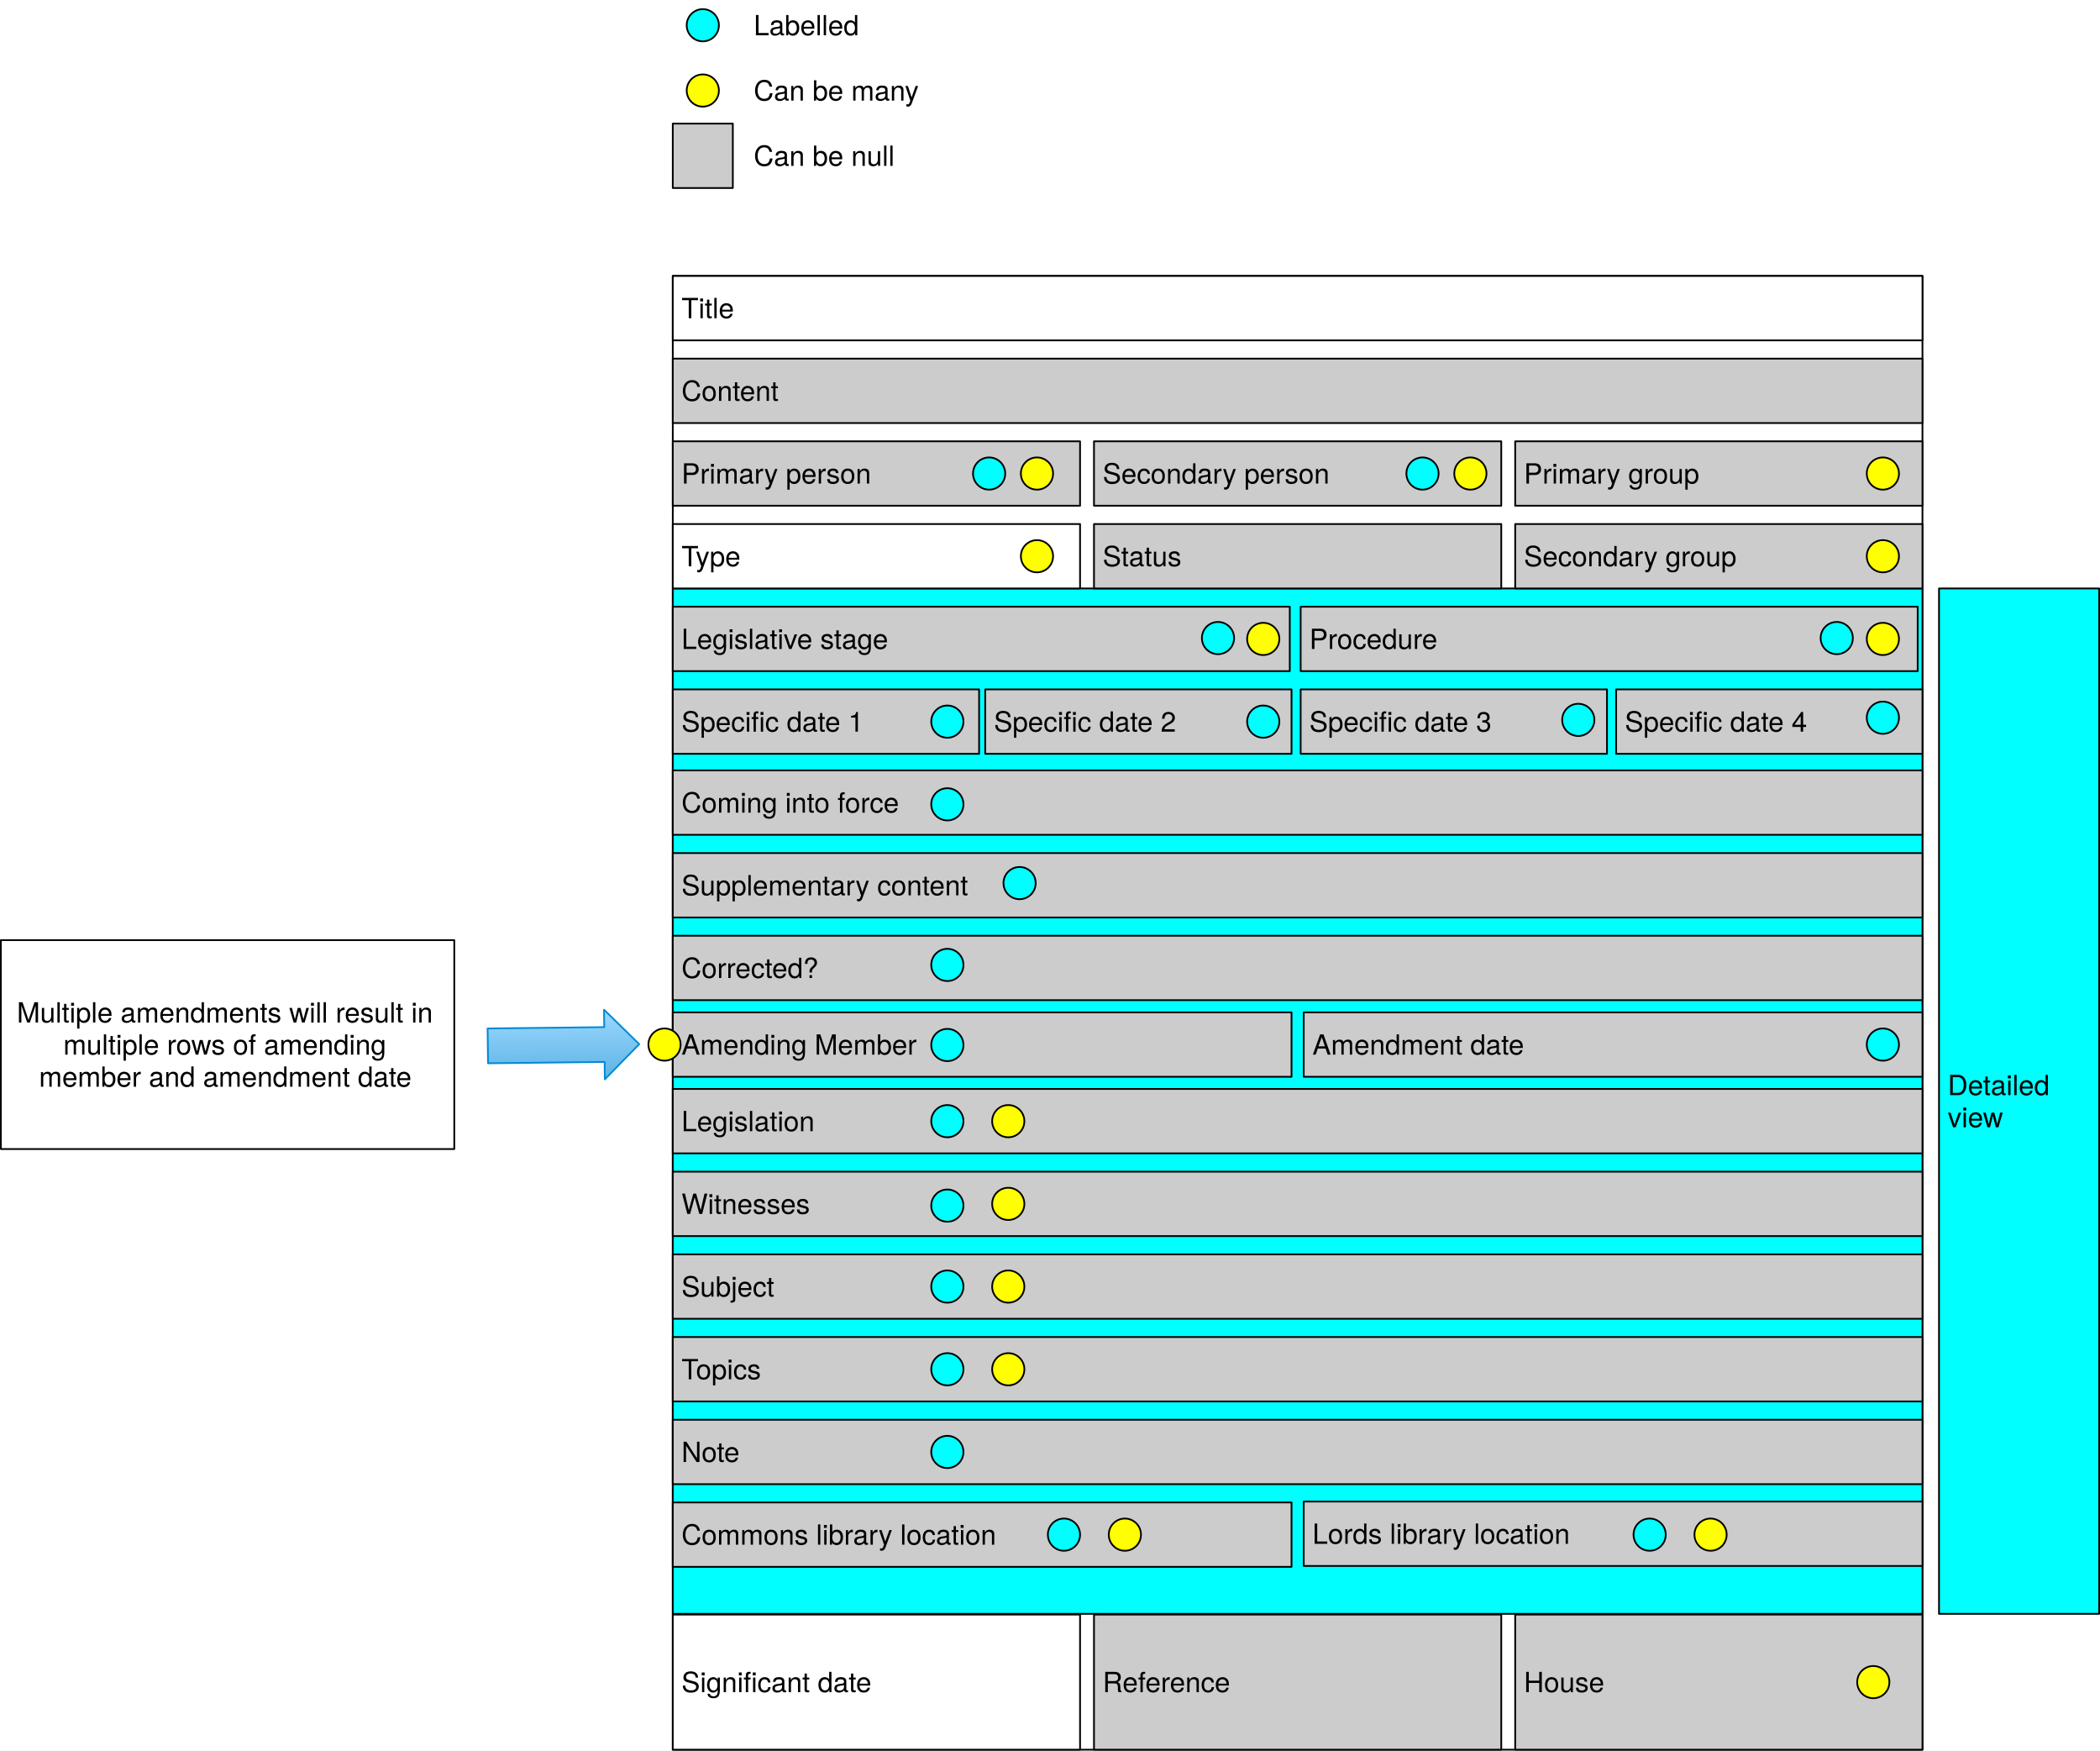
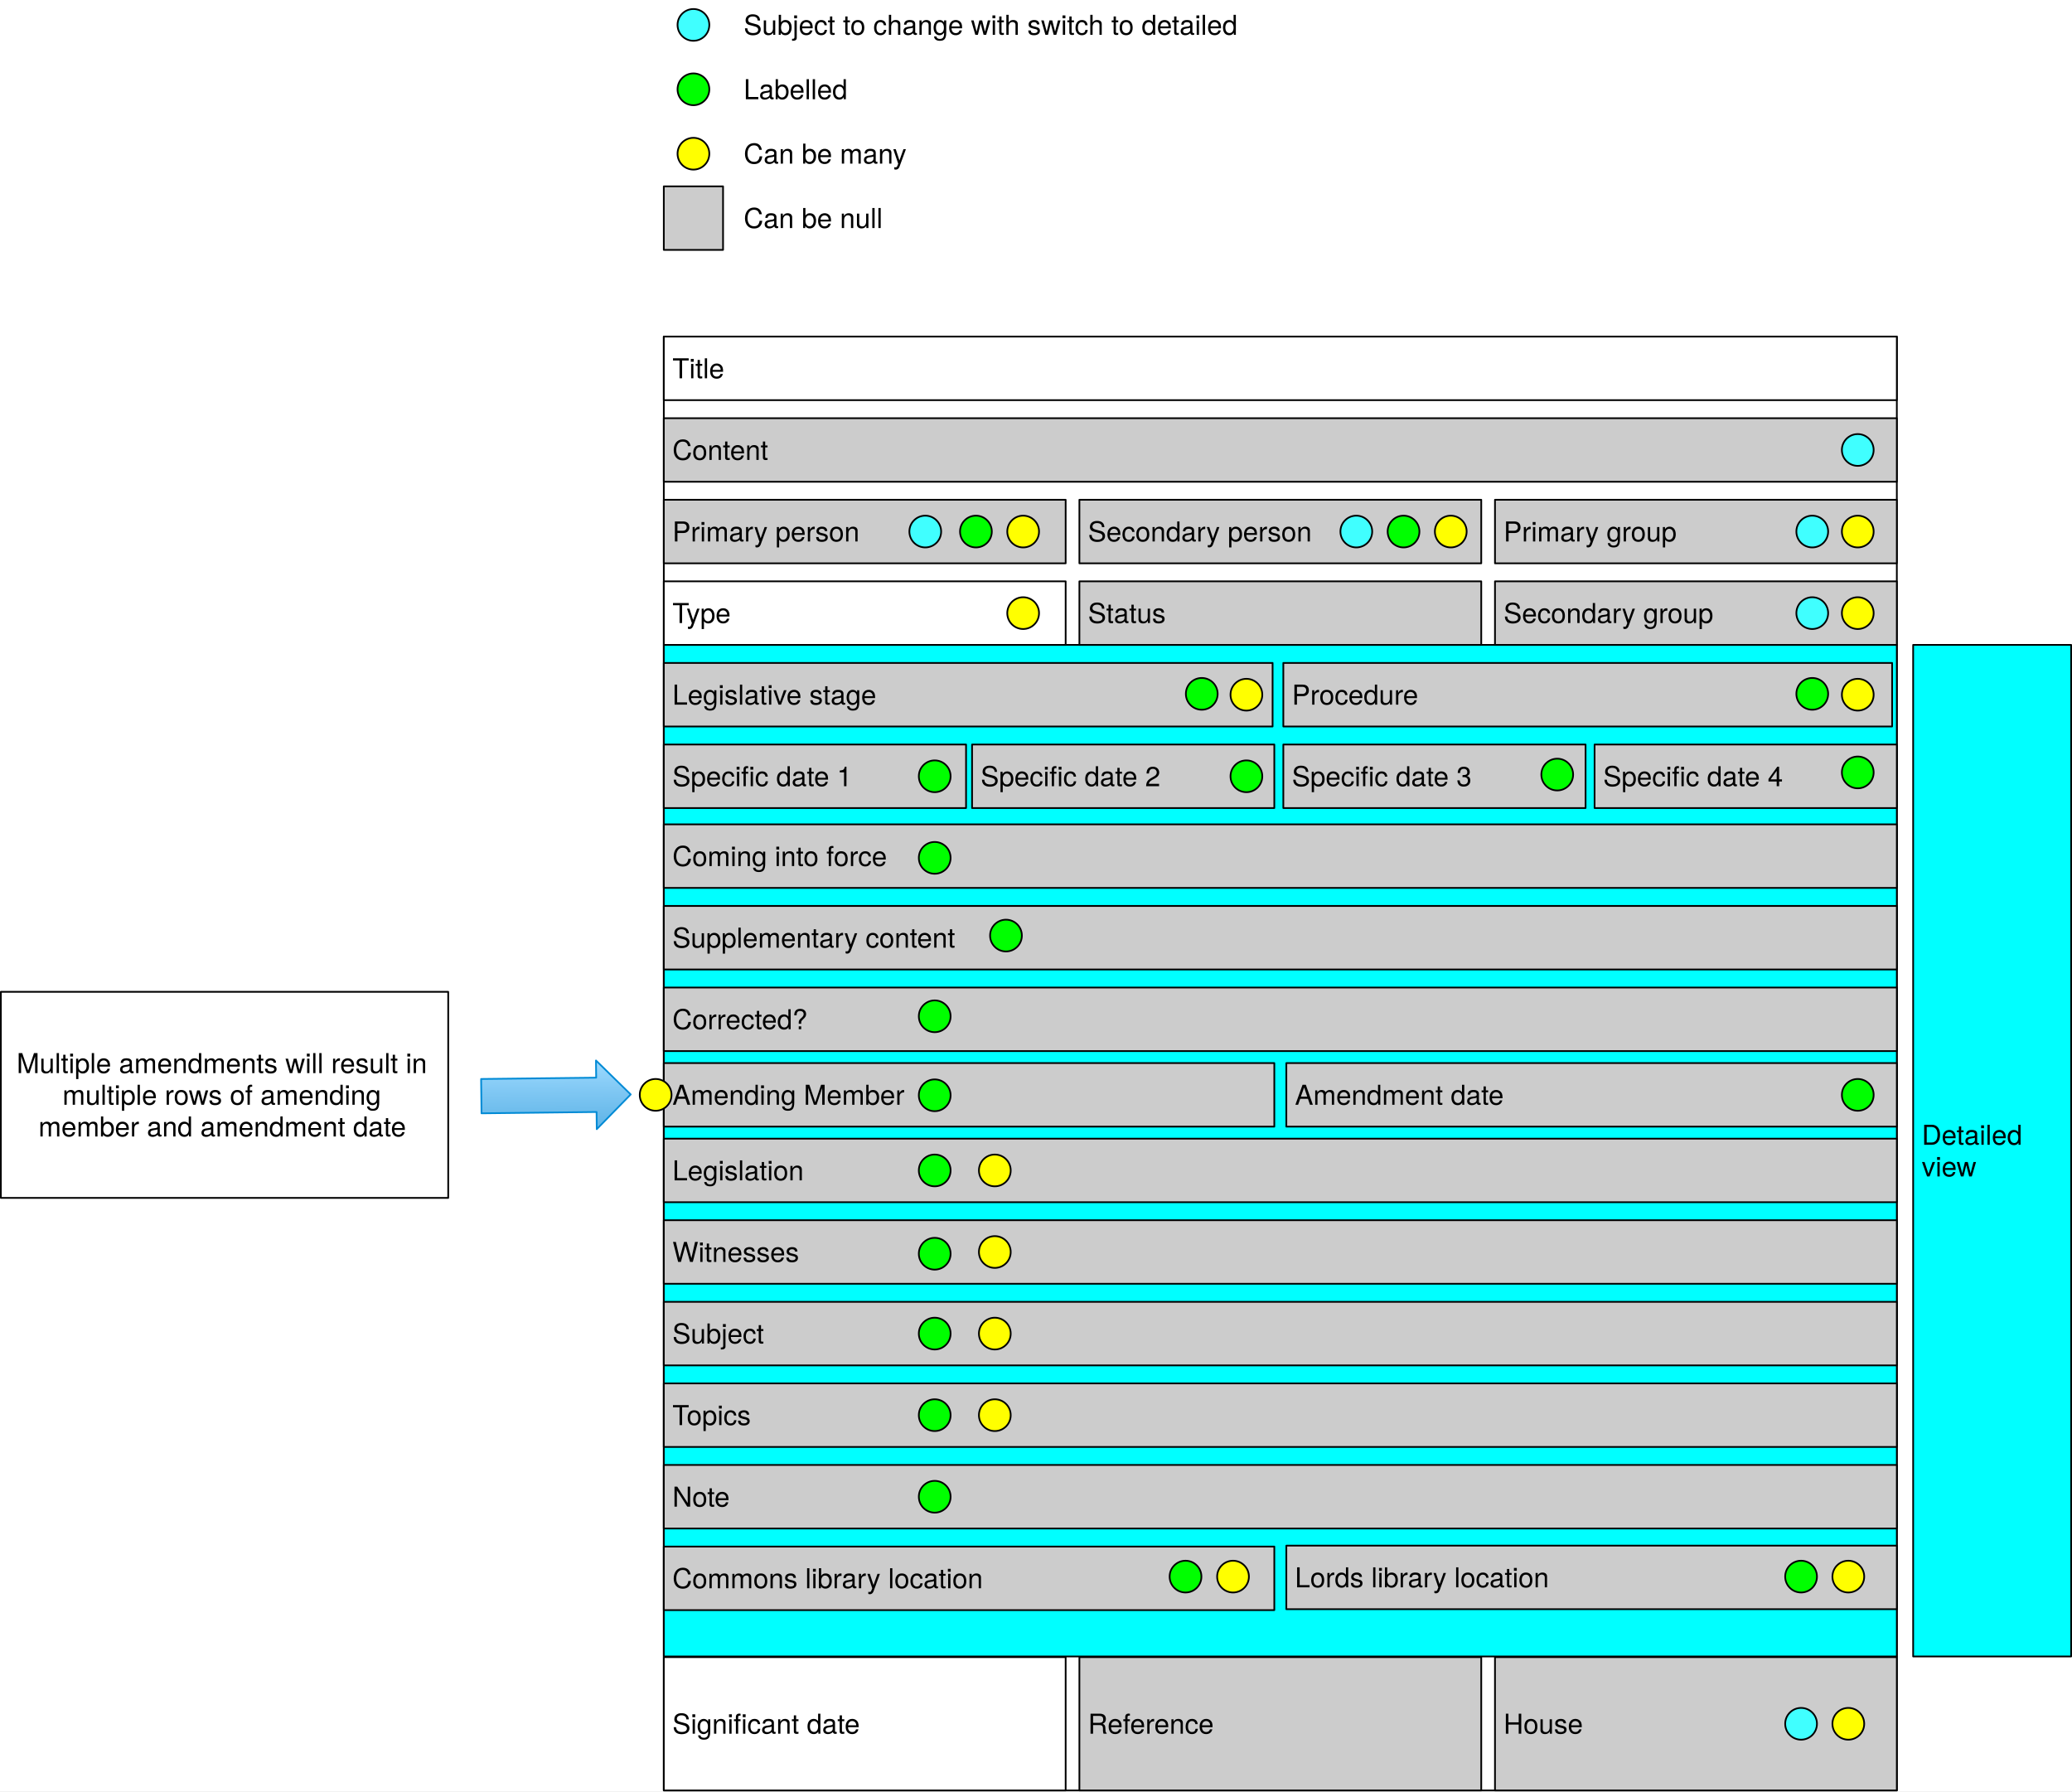
- <svg xmlns="http://www.w3.org/2000/svg" xmlns:xlink="http://www.w3.org/1999/xlink" version="1.1" viewBox="-264.54 -834 1206.54 1005.5" width="1206.54" height="1005.5">
+ <svg xmlns="http://www.w3.org/2000/svg" xmlns:xlink="http://www.w3.org/1999/xlink" version="1.1" viewBox="-264.54 -871.5 1206.54 1043" width="1206.54" height="1043">
  <defs>
    <linearGradient x1="0" x2="1" id="Gradient" gradientUnits="userSpaceOnUse">
      <stop offset="0" stop-color="#9ddaff" />
      <stop offset=".452" stop-color="#7fc7f3" />
      <stop offset="1" stop-color="#5db3e6" />
    </linearGradient>
    <linearGradient id="Obj_Gradient" xlink:href="#Gradient" gradientTransform="translate(59 -253.7487) rotate(89.34146) scale(40)" />
  </defs>
-   <g id="Canvas_1" stroke="none" fill="none" stroke-opacity="1" stroke-dasharray="none" fill-opacity="1">
-     <rect fill="white" x="-264.54" y="-834" width="1206.54" height="1005.5" />
+   <g id="Canvas_1" stroke-opacity="1" stroke-dasharray="none" fill="none" stroke="none" fill-opacity="1">
+     <rect fill="white" x="-264.54" y="-871.5" width="1206.54" height="1043" />
    <g id="Canvas_1_Layer_1">
      <g id="Graphic_51">
        <rect x="122" y="-675.5" width="718" height="846.5" fill="white" />
        <rect x="122" y="-675.5" width="718" height="846.5" stroke="black" stroke-linecap="round" stroke-linejoin="round" stroke-width="1" />
      </g>
      <g id="Graphic_45">
        <rect x="122" y="93.404" width="234" height="77.596" fill="white" />
        <rect x="122" y="93.404" width="234" height="77.596" stroke="black" stroke-linecap="round" stroke-linejoin="round" stroke-width="1" />
        <text transform="translate(127 122.9778)" fill="black">
          <tspan font-family="Helvetica Neue" font-size="16" fill="black" x="0" y="15" xml:space="preserve">Significant date</tspan>
        </text>
      </g>
      <g id="Graphic_59">
        <rect x="122" y="-496" width="718" height="589" fill="aqua" />
        <rect x="122" y="-496" width="718" height="589" stroke="black" stroke-linecap="round" stroke-linejoin="round" stroke-width="1" />
      </g>
      <g id="Graphic_21">
        <circle cx="139.25" cy="-782" r="9.25" fill="yellow" />
        <circle cx="139.25" cy="-782" r="9.25" stroke="black" stroke-linecap="round" stroke-linejoin="round" stroke-width="1" />
      </g>
      <g id="Graphic_22">
        <rect x="163.5" y="-796.5" width="120" height="29" fill="white" />
        <text transform="translate(168.5 -791.224)" fill="black">
          <tspan font-family="Helvetica Neue" font-size="16" fill="black" x="0" y="15" xml:space="preserve">Can be many</tspan>
        </text>
      </g>
      <g id="Graphic_23">
        <rect x="122" y="-763" width="34.5" height="37" fill="#ccc" />
        <rect x="122" y="-763" width="34.5" height="37" stroke="black" stroke-linecap="round" stroke-linejoin="round" stroke-width="1" />
      </g>
      <g id="Graphic_24">
        <rect x="163.5" y="-759" width="120" height="29" fill="white" />
        <text transform="translate(168.5 -753.724)" fill="black">
          <tspan font-family="Helvetica Neue" font-size="16" fill="black" x="0" y="15" xml:space="preserve">Can be null</tspan>
        </text>
      </g>
      <g id="Graphic_25">
        <rect x="163.5" y="-834" width="120" height="29" fill="white" />
        <text transform="translate(168.5 -828.724)" fill="black">
          <tspan font-family="Helvetica Neue" font-size="16" fill="black" x="0" y="15" xml:space="preserve">Labelled</tspan>
        </text>
      </g>
      <g id="Graphic_26">
-         <circle cx="139.25" cy="-819.5" r="9.25" fill="aqua" />
+         <circle cx="139.25" cy="-819.5" r="9.25" fill="lime" />
        <circle cx="139.25" cy="-819.5" r="9.25" stroke="black" stroke-linecap="round" stroke-linejoin="round" stroke-width="1" />
      </g>
      <g id="Graphic_50">
        <rect x="122" y="-675.5" width="718" height="37" fill="white" />
        <rect x="122" y="-675.5" width="718" height="37" stroke="black" stroke-linecap="round" stroke-linejoin="round" stroke-width="1" />
        <text transform="translate(127 -666.224)" fill="black">
          <tspan font-family="Helvetica Neue" font-size="16" fill="black" x="0" y="15" xml:space="preserve">Title</tspan>
        </text>
      </g>
      <g id="Graphic_49">
        <rect x="122" y="-628" width="718" height="37" fill="#ccc" />
        <rect x="122" y="-628" width="718" height="37" stroke="black" stroke-linecap="round" stroke-linejoin="round" stroke-width="1" />
        <text transform="translate(127 -618.724)" fill="black">
          <tspan font-family="Helvetica Neue" font-size="16" fill="black" x="0" y="15" xml:space="preserve">Content</tspan>
        </text>
      </g>
      <g id="Graphic_48">
        <rect x="122" y="-580.5" width="234" height="37" fill="#ccc" />
        <rect x="122" y="-580.5" width="234" height="37" stroke="black" stroke-linecap="round" stroke-linejoin="round" stroke-width="1" />
        <text transform="translate(127 -571.224)" fill="black">
          <tspan font-family="Helvetica Neue" font-size="16" fill="black" x="0" y="15" xml:space="preserve">Primary person</tspan>
        </text>
      </g>
      <g id="Graphic_47">
        <rect x="364" y="-580.5" width="234" height="37" fill="#ccc" />
        <rect x="364" y="-580.5" width="234" height="37" stroke="black" stroke-linecap="round" stroke-linejoin="round" stroke-width="1" />
        <text transform="translate(369 -571.224)" fill="black">
          <tspan font-family="Helvetica Neue" font-size="16" fill="black" x="0" y="15" xml:space="preserve">Secondary person</tspan>
        </text>
      </g>
      <g id="Graphic_46">
        <rect x="606" y="-580.5" width="234" height="37" fill="#ccc" />
        <rect x="606" y="-580.5" width="234" height="37" stroke="black" stroke-linecap="round" stroke-linejoin="round" stroke-width="1" />
        <text transform="translate(611 -571.224)" fill="black">
          <tspan font-family="Helvetica Neue" font-size="16" fill="black" x="0" y="15" xml:space="preserve">Primary group</tspan>
        </text>
      </g>
      <g id="Graphic_44">
        <rect x="364" y="93.404" width="234" height="77.596" fill="#ccc" />
        <rect x="364" y="93.404" width="234" height="77.596" stroke="black" stroke-linecap="round" stroke-linejoin="round" stroke-width="1" />
        <text transform="translate(369 122.9778)" fill="black">
          <tspan font-family="Helvetica Neue" font-size="16" fill="black" x="0" y="15" xml:space="preserve">Reference</tspan>
        </text>
      </g>
      <g id="Graphic_43">
        <rect x="606" y="93.404" width="234" height="77.596" fill="#ccc" />
        <rect x="606" y="93.404" width="234" height="77.596" stroke="black" stroke-linecap="round" stroke-linejoin="round" stroke-width="1" />
        <text transform="translate(611 122.9778)" fill="black">
          <tspan font-family="Helvetica Neue" font-size="16" fill="black" x="0" y="15" xml:space="preserve">House</tspan>
        </text>
      </g>
      <g id="Graphic_42">
        <rect x="122" y="-533" width="234" height="37" fill="white" />
        <rect x="122" y="-533" width="234" height="37" stroke="black" stroke-linecap="round" stroke-linejoin="round" stroke-width="1" />
        <text transform="translate(127 -523.724)" fill="black">
          <tspan font-family="Helvetica Neue" font-size="16" fill="black" x="0" y="15" xml:space="preserve">Type</tspan>
        </text>
      </g>
      <g id="Graphic_41">
        <rect x="364" y="-533" width="234" height="37" fill="#ccc" />
        <rect x="364" y="-533" width="234" height="37" stroke="black" stroke-linecap="round" stroke-linejoin="round" stroke-width="1" />
        <text transform="translate(369 -523.724)" fill="black">
          <tspan font-family="Helvetica Neue" font-size="16" fill="black" x="0" y="15" xml:space="preserve">Status</tspan>
        </text>
      </g>
      <g id="Graphic_40">
        <rect x="606" y="-533" width="234" height="37" fill="#ccc" />
        <rect x="606" y="-533" width="234" height="37" stroke="black" stroke-linecap="round" stroke-linejoin="round" stroke-width="1" />
        <text transform="translate(611 -523.724)" fill="black">
          <tspan font-family="Helvetica Neue" font-size="16" fill="black" x="0" y="15" xml:space="preserve">Secondary group</tspan>
        </text>
      </g>
      <g id="Graphic_52">
        <rect x="122" y="-485.5" width="354.5" height="37" fill="#ccc" />
        <rect x="122" y="-485.5" width="354.5" height="37" stroke="black" stroke-linecap="round" stroke-linejoin="round" stroke-width="1" />
        <text transform="translate(127 -476.224)" fill="black">
          <tspan font-family="Helvetica Neue" font-size="16" fill="black" x="0" y="15" xml:space="preserve">Legislative stage</tspan>
        </text>
      </g>
      <g id="Graphic_53">
        <rect x="122" y="-438" width="176" height="37" fill="#ccc" />
        <rect x="122" y="-438" width="176" height="37" stroke="black" stroke-linecap="round" stroke-linejoin="round" stroke-width="1" />
        <text transform="translate(127 -428.724)" fill="black">
          <tspan font-family="Helvetica Neue" font-size="16" fill="black" x="0" y="15" xml:space="preserve">Specific date 1</tspan>
        </text>
      </g>
      <g id="Graphic_56">
        <rect x="301.5" y="-438" width="176" height="37" fill="#ccc" />
        <rect x="301.5" y="-438" width="176" height="37" stroke="black" stroke-linecap="round" stroke-linejoin="round" stroke-width="1" />
        <text transform="translate(306.5 -428.724)" fill="black">
          <tspan font-family="Helvetica Neue" font-size="16" fill="black" x="0" y="15" xml:space="preserve">Specific date 2</tspan>
        </text>
      </g>
      <g id="Graphic_57">
        <rect x="482.75" y="-438" width="176" height="37" fill="#ccc" />
        <rect x="482.75" y="-438" width="176" height="37" stroke="black" stroke-linecap="round" stroke-linejoin="round" stroke-width="1" />
        <text transform="translate(487.75 -428.724)" fill="black">
          <tspan font-family="Helvetica Neue" font-size="16" fill="black" x="0" y="15" xml:space="preserve">Specific date 3</tspan>
        </text>
      </g>
      <g id="Graphic_60">
        <rect x="664" y="-438" width="176" height="37" fill="#ccc" />
        <rect x="664" y="-438" width="176" height="37" stroke="black" stroke-linecap="round" stroke-linejoin="round" stroke-width="1" />
        <text transform="translate(669 -428.724)" fill="black">
          <tspan font-family="Helvetica Neue" font-size="16" fill="black" x="0" y="15" xml:space="preserve">Specific date 4</tspan>
        </text>
      </g>
      <g id="Graphic_61">
        <rect x="122" y="-391.5" width="718" height="37" fill="#ccc" />
        <rect x="122" y="-391.5" width="718" height="37" stroke="black" stroke-linecap="round" stroke-linejoin="round" stroke-width="1" />
        <text transform="translate(127 -382.224)" fill="black">
          <tspan font-family="Helvetica Neue" font-size="16" fill="black" x="0" y="15" xml:space="preserve">Coming into force</tspan>
        </text>
      </g>
      <g id="Graphic_63">
        <rect x="122" y="-208.5" width="718" height="37" fill="#ccc" />
        <rect x="122" y="-208.5" width="718" height="37" stroke="black" stroke-linecap="round" stroke-linejoin="round" stroke-width="1" />
        <text transform="translate(127 -199.224)" fill="black">
          <tspan font-family="Helvetica Neue" font-size="16" fill="black" x="0" y="15" xml:space="preserve">Legislation</tspan>
        </text>
      </g>
      <g id="Graphic_64">
        <rect x="122" y="-113.5" width="718" height="37" fill="#ccc" />
        <rect x="122" y="-113.5" width="718" height="37" stroke="black" stroke-linecap="round" stroke-linejoin="round" stroke-width="1" />
        <text transform="translate(127 -104.224)" fill="black">
          <tspan font-family="Helvetica Neue" font-size="16" fill="black" x="0" y="15" xml:space="preserve">Subject</tspan>
        </text>
      </g>
      <g id="Graphic_65">
        <rect x="122" y="-66" width="718" height="37" fill="#ccc" />
        <rect x="122" y="-66" width="718" height="37" stroke="black" stroke-linecap="round" stroke-linejoin="round" stroke-width="1" />
        <text transform="translate(127 -56.724)" fill="black">
          <tspan font-family="Helvetica Neue" font-size="16" fill="black" x="0" y="15" xml:space="preserve">Topics</tspan>
        </text>
      </g>
      <g id="Graphic_66">
        <rect x="122" y="-18.5" width="718" height="37" fill="#ccc" />
        <rect x="122" y="-18.5" width="718" height="37" stroke="black" stroke-linecap="round" stroke-linejoin="round" stroke-width="1" />
        <text transform="translate(127 -9.223999)" fill="black">
          <tspan font-family="Helvetica Neue" font-size="16" fill="black" x="0" y="15" xml:space="preserve">Note</tspan>
        </text>
      </g>
      <g id="Graphic_67">
        <rect x="122" y="29" width="355.5" height="37" fill="#ccc" />
        <rect x="122" y="29" width="355.5" height="37" stroke="black" stroke-linecap="round" stroke-linejoin="round" stroke-width="1" />
        <text transform="translate(127 38.276)" fill="black">
          <tspan font-family="Helvetica Neue" font-size="16" fill="black" x="0" y="15" xml:space="preserve">Commons library location</tspan>
        </text>
      </g>
      <g id="Graphic_68">
        <rect x="849.5" y="-496" width="92" height="589" fill="aqua" />
        <rect x="849.5" y="-496" width="92" height="589" stroke="black" stroke-linecap="round" stroke-linejoin="round" stroke-width="1" />
        <text transform="translate(854.5 -219.948)" fill="black">
          <tspan font-family="Helvetica Neue" font-size="16" fill="black" x="0" y="15" xml:space="preserve">Detailed </tspan>
          <tspan font-family="Helvetica Neue" font-size="16" fill="black" x="0" y="33.448" xml:space="preserve">view</tspan>
        </text>
      </g>
      <g id="Graphic_98">
        <rect x="482.75" y="-485.5" width="354.5" height="37" fill="#ccc" />
        <rect x="482.75" y="-485.5" width="354.5" height="37" stroke="black" stroke-linecap="round" stroke-linejoin="round" stroke-width="1" />
        <text transform="translate(487.75 -476.224)" fill="black">
          <tspan font-family="Helvetica Neue" font-size="16" fill="black" x="0" y="15" xml:space="preserve">Procedure</tspan>
        </text>
      </g>
      <g id="Graphic_99">
        <rect x="122" y="-161" width="718" height="37" fill="#ccc" />
        <rect x="122" y="-161" width="718" height="37" stroke="black" stroke-linecap="round" stroke-linejoin="round" stroke-width="1" />
        <text transform="translate(127 -151.724)" fill="black">
          <tspan font-family="Helvetica Neue" font-size="16" fill="black" x="0" y="15" xml:space="preserve">Witnesses</tspan>
        </text>
      </g>
      <g id="Graphic_100">
        <rect x="122" y="-252.5" width="355.5" height="37" fill="#ccc" />
        <rect x="122" y="-252.5" width="355.5" height="37" stroke="black" stroke-linecap="round" stroke-linejoin="round" stroke-width="1" />
        <text transform="translate(127 -243.224)" fill="black">
          <tspan font-family="Helvetica Neue" font-size="16" fill="black" x="0" y="15" xml:space="preserve">Amending Member</tspan>
        </text>
      </g>
      <g id="Graphic_101">
        <rect x="484.5" y="-252.5" width="355.5" height="37" fill="#ccc" />
        <rect x="484.5" y="-252.5" width="355.5" height="37" stroke="black" stroke-linecap="round" stroke-linejoin="round" stroke-width="1" />
        <text transform="translate(489.5 -243.224)" fill="black">
          <tspan font-family="Helvetica Neue" font-size="16" fill="black" x="0" y="15" xml:space="preserve">Amendment date</tspan>
        </text>
      </g>
      <g id="Graphic_102">
        <rect x="122" y="-344" width="718" height="37" fill="#ccc" />
        <rect x="122" y="-344" width="718" height="37" stroke="black" stroke-linecap="round" stroke-linejoin="round" stroke-width="1" />
        <text transform="translate(127 -334.724)" fill="black">
          <tspan font-family="Helvetica Neue" font-size="16" fill="black" x="0" y="15" xml:space="preserve">Supplementary content</tspan>
        </text>
      </g>
      <g id="Graphic_103">
        <rect x="122" y="-296.5" width="718" height="37" fill="#ccc" />
        <rect x="122" y="-296.5" width="718" height="37" stroke="black" stroke-linecap="round" stroke-linejoin="round" stroke-width="1" />
        <text transform="translate(127 -287.224)" fill="black">
          <tspan font-family="Helvetica Neue" font-size="16" fill="black" x="0" y="15" xml:space="preserve">Corrected?</tspan>
        </text>
      </g>
      <g id="Graphic_15">
        <circle cx="331.25" cy="-562" r="9.25" fill="yellow" />
        <circle cx="331.25" cy="-562" r="9.25" stroke="black" stroke-linecap="round" stroke-linejoin="round" stroke-width="1" />
      </g>
      <g id="Graphic_27">
-         <circle cx="303.75" cy="-562" r="9.25" fill="aqua" />
+         <circle cx="303.75" cy="-562" r="9.25" fill="lime" />
        <circle cx="303.75" cy="-562" r="9.25" stroke="black" stroke-linecap="round" stroke-linejoin="round" stroke-width="1" />
      </g>
      <g id="Graphic_105">
        <circle cx="580.25" cy="-562" r="9.25" fill="yellow" />
        <circle cx="580.25" cy="-562" r="9.25" stroke="black" stroke-linecap="round" stroke-linejoin="round" stroke-width="1" />
      </g>
      <g id="Graphic_104">
-         <circle cx="552.75" cy="-562" r="9.25" fill="aqua" />
+         <circle cx="552.75" cy="-562" r="9.25" fill="lime" />
        <circle cx="552.75" cy="-562" r="9.25" stroke="black" stroke-linecap="round" stroke-linejoin="round" stroke-width="1" />
      </g>
      <g id="Graphic_106">
        <circle cx="817.25" cy="-562" r="9.25" fill="yellow" />
        <circle cx="817.25" cy="-562" r="9.25" stroke="black" stroke-linecap="round" stroke-linejoin="round" stroke-width="1" />
      </g>
      <g id="Graphic_107">
        <circle cx="331.25" cy="-514.5" r="9.25" fill="yellow" />
        <circle cx="331.25" cy="-514.5" r="9.25" stroke="black" stroke-linecap="round" stroke-linejoin="round" stroke-width="1" />
      </g>
      <g id="Graphic_108">
        <circle cx="817.25" cy="-514.5" r="9.25" fill="yellow" />
        <circle cx="817.25" cy="-514.5" r="9.25" stroke="black" stroke-linecap="round" stroke-linejoin="round" stroke-width="1" />
      </g>
      <g id="Graphic_109">
        <circle cx="811.75" cy="132.202" r="9.25" fill="yellow" />
        <circle cx="811.75" cy="132.202" r="9.25" stroke="black" stroke-linecap="round" stroke-linejoin="round" stroke-width="1" />
      </g>
      <g id="Graphic_110">
        <circle cx="461.25" cy="-467" r="9.25" fill="yellow" />
        <circle cx="461.25" cy="-467" r="9.25" stroke="black" stroke-linecap="round" stroke-linejoin="round" stroke-width="1" />
      </g>
      <g id="Graphic_111">
        <circle cx="817.25" cy="-467" r="9.25" fill="yellow" />
        <circle cx="817.25" cy="-467" r="9.25" stroke="black" stroke-linecap="round" stroke-linejoin="round" stroke-width="1" />
      </g>
      <g id="Graphic_115">
        <circle cx="117.25" cy="-234" r="9.25" fill="yellow" />
        <circle cx="117.25" cy="-234" r="9.25" stroke="black" stroke-linecap="round" stroke-linejoin="round" stroke-width="1" />
      </g>
      <g id="Graphic_116">
        <circle cx="314.75" cy="-190" r="9.25" fill="yellow" />
        <circle cx="314.75" cy="-190" r="9.25" stroke="black" stroke-linecap="round" stroke-linejoin="round" stroke-width="1" />
      </g>
      <g id="Graphic_117">
        <circle cx="314.75" cy="-142.5" r="9.25" fill="yellow" />
        <circle cx="314.75" cy="-142.5" r="9.25" stroke="black" stroke-linecap="round" stroke-linejoin="round" stroke-width="1" />
      </g>
      <g id="Graphic_118">
        <circle cx="314.75" cy="-95" r="9.25" fill="yellow" />
        <circle cx="314.75" cy="-95" r="9.25" stroke="black" stroke-linecap="round" stroke-linejoin="round" stroke-width="1" />
      </g>
      <g id="Graphic_119">
        <circle cx="314.75" cy="-47.5" r="9.25" fill="yellow" />
        <circle cx="314.75" cy="-47.5" r="9.25" stroke="black" stroke-linecap="round" stroke-linejoin="round" stroke-width="1" />
      </g>
      <g id="Graphic_121">
-         <circle cx="435.25" cy="-467.5" r="9.25" fill="aqua" />
+         <circle cx="435.25" cy="-467.5" r="9.25" fill="lime" />
        <circle cx="435.25" cy="-467.5" r="9.25" stroke="black" stroke-linecap="round" stroke-linejoin="round" stroke-width="1" />
      </g>
      <g id="Graphic_122">
-         <circle cx="790.75" cy="-467.5" r="9.25" fill="aqua" />
+         <circle cx="790.75" cy="-467.5" r="9.25" fill="lime" />
        <circle cx="790.75" cy="-467.5" r="9.25" stroke="black" stroke-linecap="round" stroke-linejoin="round" stroke-width="1" />
      </g>
      <g id="Graphic_123">
-         <circle cx="279.75" cy="-419.5" r="9.25" fill="aqua" />
+         <circle cx="279.75" cy="-419.5" r="9.25" fill="lime" />
        <circle cx="279.75" cy="-419.5" r="9.25" stroke="black" stroke-linecap="round" stroke-linejoin="round" stroke-width="1" />
      </g>
      <g id="Graphic_124">
-         <circle cx="461.25" cy="-419.5" r="9.25" fill="aqua" />
+         <circle cx="461.25" cy="-419.5" r="9.25" fill="lime" />
        <circle cx="461.25" cy="-419.5" r="9.25" stroke="black" stroke-linecap="round" stroke-linejoin="round" stroke-width="1" />
      </g>
      <g id="Graphic_125">
-         <circle cx="642.25" cy="-420.5" r="9.25" fill="aqua" />
+         <circle cx="642.25" cy="-420.5" r="9.25" fill="lime" />
        <circle cx="642.25" cy="-420.5" r="9.25" stroke="black" stroke-linecap="round" stroke-linejoin="round" stroke-width="1" />
      </g>
      <g id="Graphic_126">
-         <circle cx="817.25" cy="-421.75" r="9.25" fill="aqua" />
+         <circle cx="817.25" cy="-421.75" r="9.25" fill="lime" />
        <circle cx="817.25" cy="-421.75" r="9.25" stroke="black" stroke-linecap="round" stroke-linejoin="round" stroke-width="1" />
      </g>
      <g id="Graphic_127">
-         <circle cx="279.75" cy="-372" r="9.25" fill="aqua" />
+         <circle cx="279.75" cy="-372" r="9.25" fill="lime" />
        <circle cx="279.75" cy="-372" r="9.25" stroke="black" stroke-linecap="round" stroke-linejoin="round" stroke-width="1" />
      </g>
      <g id="Graphic_128">
-         <circle cx="321.25" cy="-326.75" r="9.25" fill="aqua" />
+         <circle cx="321.25" cy="-326.75" r="9.25" fill="lime" />
        <circle cx="321.25" cy="-326.75" r="9.25" stroke="black" stroke-linecap="round" stroke-linejoin="round" stroke-width="1" />
      </g>
      <g id="Graphic_129">
-         <circle cx="279.75" cy="-279.75" r="9.25" fill="aqua" />
+         <circle cx="279.75" cy="-279.75" r="9.25" fill="lime" />
        <circle cx="279.75" cy="-279.75" r="9.25" stroke="black" stroke-linecap="round" stroke-linejoin="round" stroke-width="1" />
      </g>
      <g id="Graphic_130">
-         <circle cx="279.75" cy="-233.75" r="9.25" fill="aqua" />
+         <circle cx="279.75" cy="-233.75" r="9.25" fill="lime" />
        <circle cx="279.75" cy="-233.75" r="9.25" stroke="black" stroke-linecap="round" stroke-linejoin="round" stroke-width="1" />
      </g>
      <g id="Graphic_131">
-         <circle cx="817.25" cy="-234" r="9.25" fill="aqua" />
+         <circle cx="817.25" cy="-234" r="9.25" fill="lime" />
        <circle cx="817.25" cy="-234" r="9.25" stroke="black" stroke-linecap="round" stroke-linejoin="round" stroke-width="1" />
      </g>
      <g id="Graphic_132">
-         <circle cx="279.75" cy="-190" r="9.25" fill="aqua" />
+         <circle cx="279.75" cy="-190" r="9.25" fill="lime" />
        <circle cx="279.75" cy="-190" r="9.25" stroke="black" stroke-linecap="round" stroke-linejoin="round" stroke-width="1" />
      </g>
      <g id="Graphic_133">
-         <circle cx="279.75" cy="-141.5" r="9.25" fill="aqua" />
+         <circle cx="279.75" cy="-141.5" r="9.25" fill="lime" />
        <circle cx="279.75" cy="-141.5" r="9.25" stroke="black" stroke-linecap="round" stroke-linejoin="round" stroke-width="1" />
      </g>
      <g id="Graphic_134">
-         <circle cx="279.75" cy="-95" r="9.25" fill="aqua" />
+         <circle cx="279.75" cy="-95" r="9.25" fill="lime" />
        <circle cx="279.75" cy="-95" r="9.25" stroke="black" stroke-linecap="round" stroke-linejoin="round" stroke-width="1" />
      </g>
      <g id="Graphic_135">
-         <circle cx="279.75" cy="-47.5" r="9.25" fill="aqua" />
+         <circle cx="279.75" cy="-47.5" r="9.25" fill="lime" />
        <circle cx="279.75" cy="-47.5" r="9.25" stroke="black" stroke-linecap="round" stroke-linejoin="round" stroke-width="1" />
      </g>
      <g id="Graphic_136">
-         <circle cx="346.75" cy="47.5" r="9.25" fill="aqua" />
-         <circle cx="346.75" cy="47.5" r="9.25" stroke="black" stroke-linecap="round" stroke-linejoin="round" stroke-width="1" />
+         <circle cx="425.805" cy="46.5" r="9.25" fill="lime" />
+         <circle cx="425.805" cy="46.5" r="9.25" stroke="black" stroke-linecap="round" stroke-linejoin="round" stroke-width="1" />
      </g>
      <g id="Graphic_137">
-         <circle cx="279.75" cy="-8524958e-20" r="9.25" fill="aqua" />
+         <circle cx="279.75" cy="-8524958e-20" r="9.25" fill="lime" />
        <circle cx="279.75" cy="-8524958e-20" r="9.25" stroke="black" stroke-linecap="round" stroke-linejoin="round" stroke-width="1" />
      </g>
      <g id="Graphic_138">
-         <circle cx="381.75" cy="47.5" r="9.25" fill="yellow" />
-         <circle cx="381.75" cy="47.5" r="9.25" stroke="black" stroke-linecap="round" stroke-linejoin="round" stroke-width="1" />
+         <circle cx="453.457" cy="46.5" r="9.25" fill="yellow" />
+         <circle cx="453.457" cy="46.5" r="9.25" stroke="black" stroke-linecap="round" stroke-linejoin="round" stroke-width="1" />
      </g>
      <g id="Graphic_139">
        <rect x="484.5" y="28.476" width="355.5" height="37" fill="#ccc" />
        <rect x="484.5" y="28.476" width="355.5" height="37" stroke="black" stroke-linecap="round" stroke-linejoin="round" stroke-width="1" />
        <text transform="translate(489.5 37.75189)" fill="black">
          <tspan font-family="Helvetica Neue" font-size="16" fill="black" x="0" y="15" xml:space="preserve">Lords library location</tspan>
        </text>
      </g>
      <g id="Graphic_141">
-         <circle cx="683.25" cy="47.5" r="9.25" fill="aqua" />
-         <circle cx="683.25" cy="47.5" r="9.25" stroke="black" stroke-linecap="round" stroke-linejoin="round" stroke-width="1" />
+         <circle cx="784.238" cy="46.5" r="9.25" fill="lime" />
+         <circle cx="784.238" cy="46.5" r="9.25" stroke="black" stroke-linecap="round" stroke-linejoin="round" stroke-width="1" />
      </g>
      <g id="Graphic_140">
-         <circle cx="718.25" cy="47.5" r="9.25" fill="yellow" />
-         <circle cx="718.25" cy="47.5" r="9.25" stroke="black" stroke-linecap="round" stroke-linejoin="round" stroke-width="1" />
+         <circle cx="811.75" cy="46.5" r="9.25" fill="yellow" />
+         <circle cx="811.75" cy="46.5" r="9.25" stroke="black" stroke-linecap="round" stroke-linejoin="round" stroke-width="1" />
      </g>
    </g>
    <g id="Canvas_1_Layer_2">
      <g id="Graphic_142">
        <rect x="-264.04" y="-294" width="260.5" height="120" fill="white" />
        <rect x="-264.04" y="-294" width="260.5" height="120" stroke="black" stroke-linecap="round" stroke-linejoin="round" stroke-width="1" />
        <text transform="translate(-259.0403 -261.672)" fill="black">
          <tspan font-family="Helvetica Neue" font-size="16" fill="black" x="4.178" y="15" xml:space="preserve">Multiple amendments will result in </tspan>
          <tspan font-family="Helvetica Neue" font-size="16" fill="black" x="30.858" y="33.448" xml:space="preserve">multiple rows of amending </tspan>
          <tspan font-family="Helvetica Neue" font-size="16" fill="black" x="16.89" y="51.896" xml:space="preserve">member and amendment date </tspan>
        </text>
      </g>
      <g id="Graphic_143">
        <path d="M 15.845 -223.251 L 15.615 -243.249 L 82.616 -244.019 L 82.501 -254.019 L 102.73 -234.25 L 82.961 -214.021 L 82.846 -224.021 Z" fill="url(#Obj_Gradient)" />
        <path d="M 15.845 -223.251 L 15.615 -243.249 L 82.616 -244.019 L 82.501 -254.019 L 102.73 -234.25 L 82.961 -214.021 L 82.846 -224.021 Z" stroke="#008ad5" stroke-linecap="round" stroke-linejoin="round" stroke-width="1" />
      </g>
+       <g id="Graphic_144">
+         <circle cx="139.25" cy="-857" r="9.25" fill="#40ffff" />
+         <circle cx="139.25" cy="-857" r="9.25" stroke="black" stroke-linecap="round" stroke-linejoin="round" stroke-width="1" />
+       </g>
+       <g id="Graphic_145">
+         <rect x="163.5" y="-871.5" width="407.5" height="29" fill="white" />
+         <text transform="translate(168.5 -866.224)" fill="black">
+           <tspan font-family="Helvetica Neue" font-size="16" fill="black" x="0" y="15" xml:space="preserve">Subject to change with switch to detailed</tspan>
+         </text>
+       </g>
+       <g id="Graphic_146">
+         <circle cx="817.25" cy="-609.5" r="9.25" fill="#40ffff" />
+         <circle cx="817.25" cy="-609.5" r="9.25" stroke="black" stroke-linecap="round" stroke-linejoin="round" stroke-width="1" />
+       </g>
+       <g id="Graphic_147">
+         <circle cx="274.25" cy="-562" r="9.25" fill="#40ffff" />
+         <circle cx="274.25" cy="-562" r="9.25" stroke="black" stroke-linecap="round" stroke-linejoin="round" stroke-width="1" />
+       </g>
+       <g id="Graphic_148">
+         <circle cx="525.25" cy="-562" r="9.25" fill="#40ffff" />
+         <circle cx="525.25" cy="-562" r="9.25" stroke="black" stroke-linecap="round" stroke-linejoin="round" stroke-width="1" />
+       </g>
+       <g id="Graphic_149">
+         <circle cx="790.75" cy="-562" r="9.25" fill="#40ffff" />
+         <circle cx="790.75" cy="-562" r="9.25" stroke="black" stroke-linecap="round" stroke-linejoin="round" stroke-width="1" />
+       </g>
+       <g id="Graphic_150">
+         <circle cx="790.75" cy="-514.5" r="9.25" fill="#40ffff" />
+         <circle cx="790.75" cy="-514.5" r="9.25" stroke="black" stroke-linecap="round" stroke-linejoin="round" stroke-width="1" />
+       </g>
+       <g id="Graphic_151">
+         <circle cx="784.238" cy="132.202" r="9.25" fill="#40ffff" />
+         <circle cx="784.238" cy="132.202" r="9.25" stroke="black" stroke-linecap="round" stroke-linejoin="round" stroke-width="1" />
+       </g>
    </g>
  </g>
</svg>
